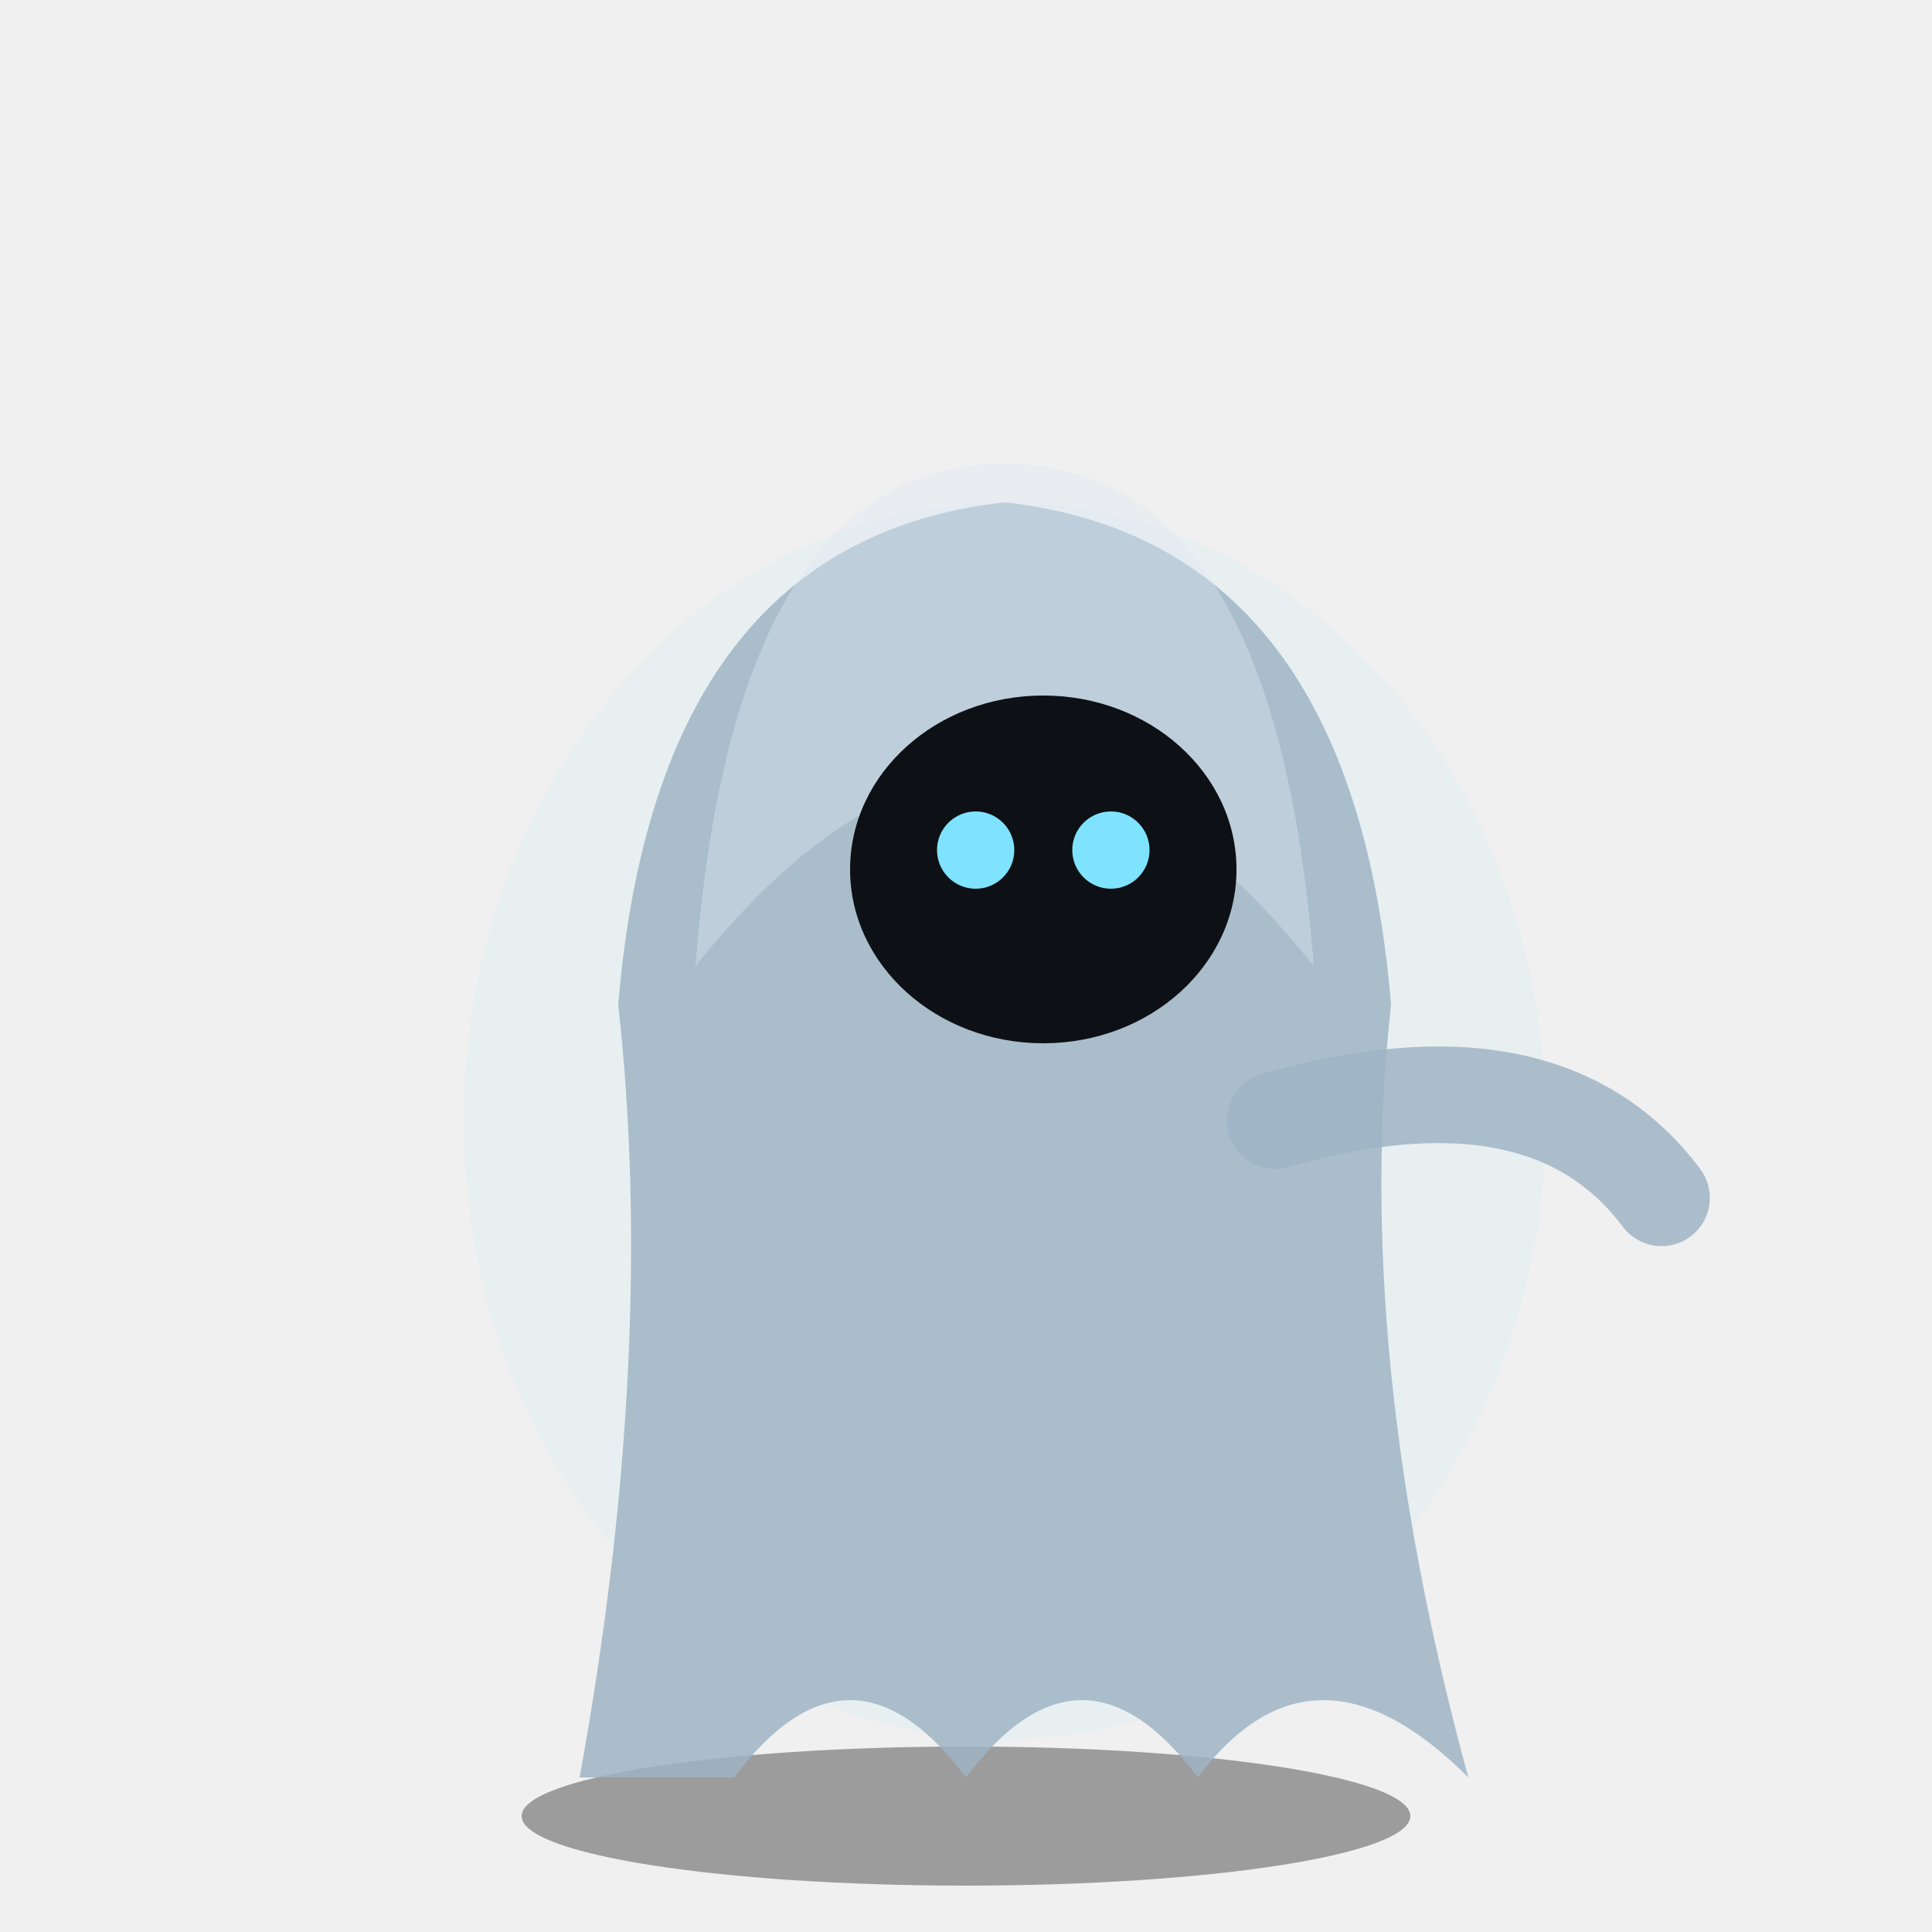
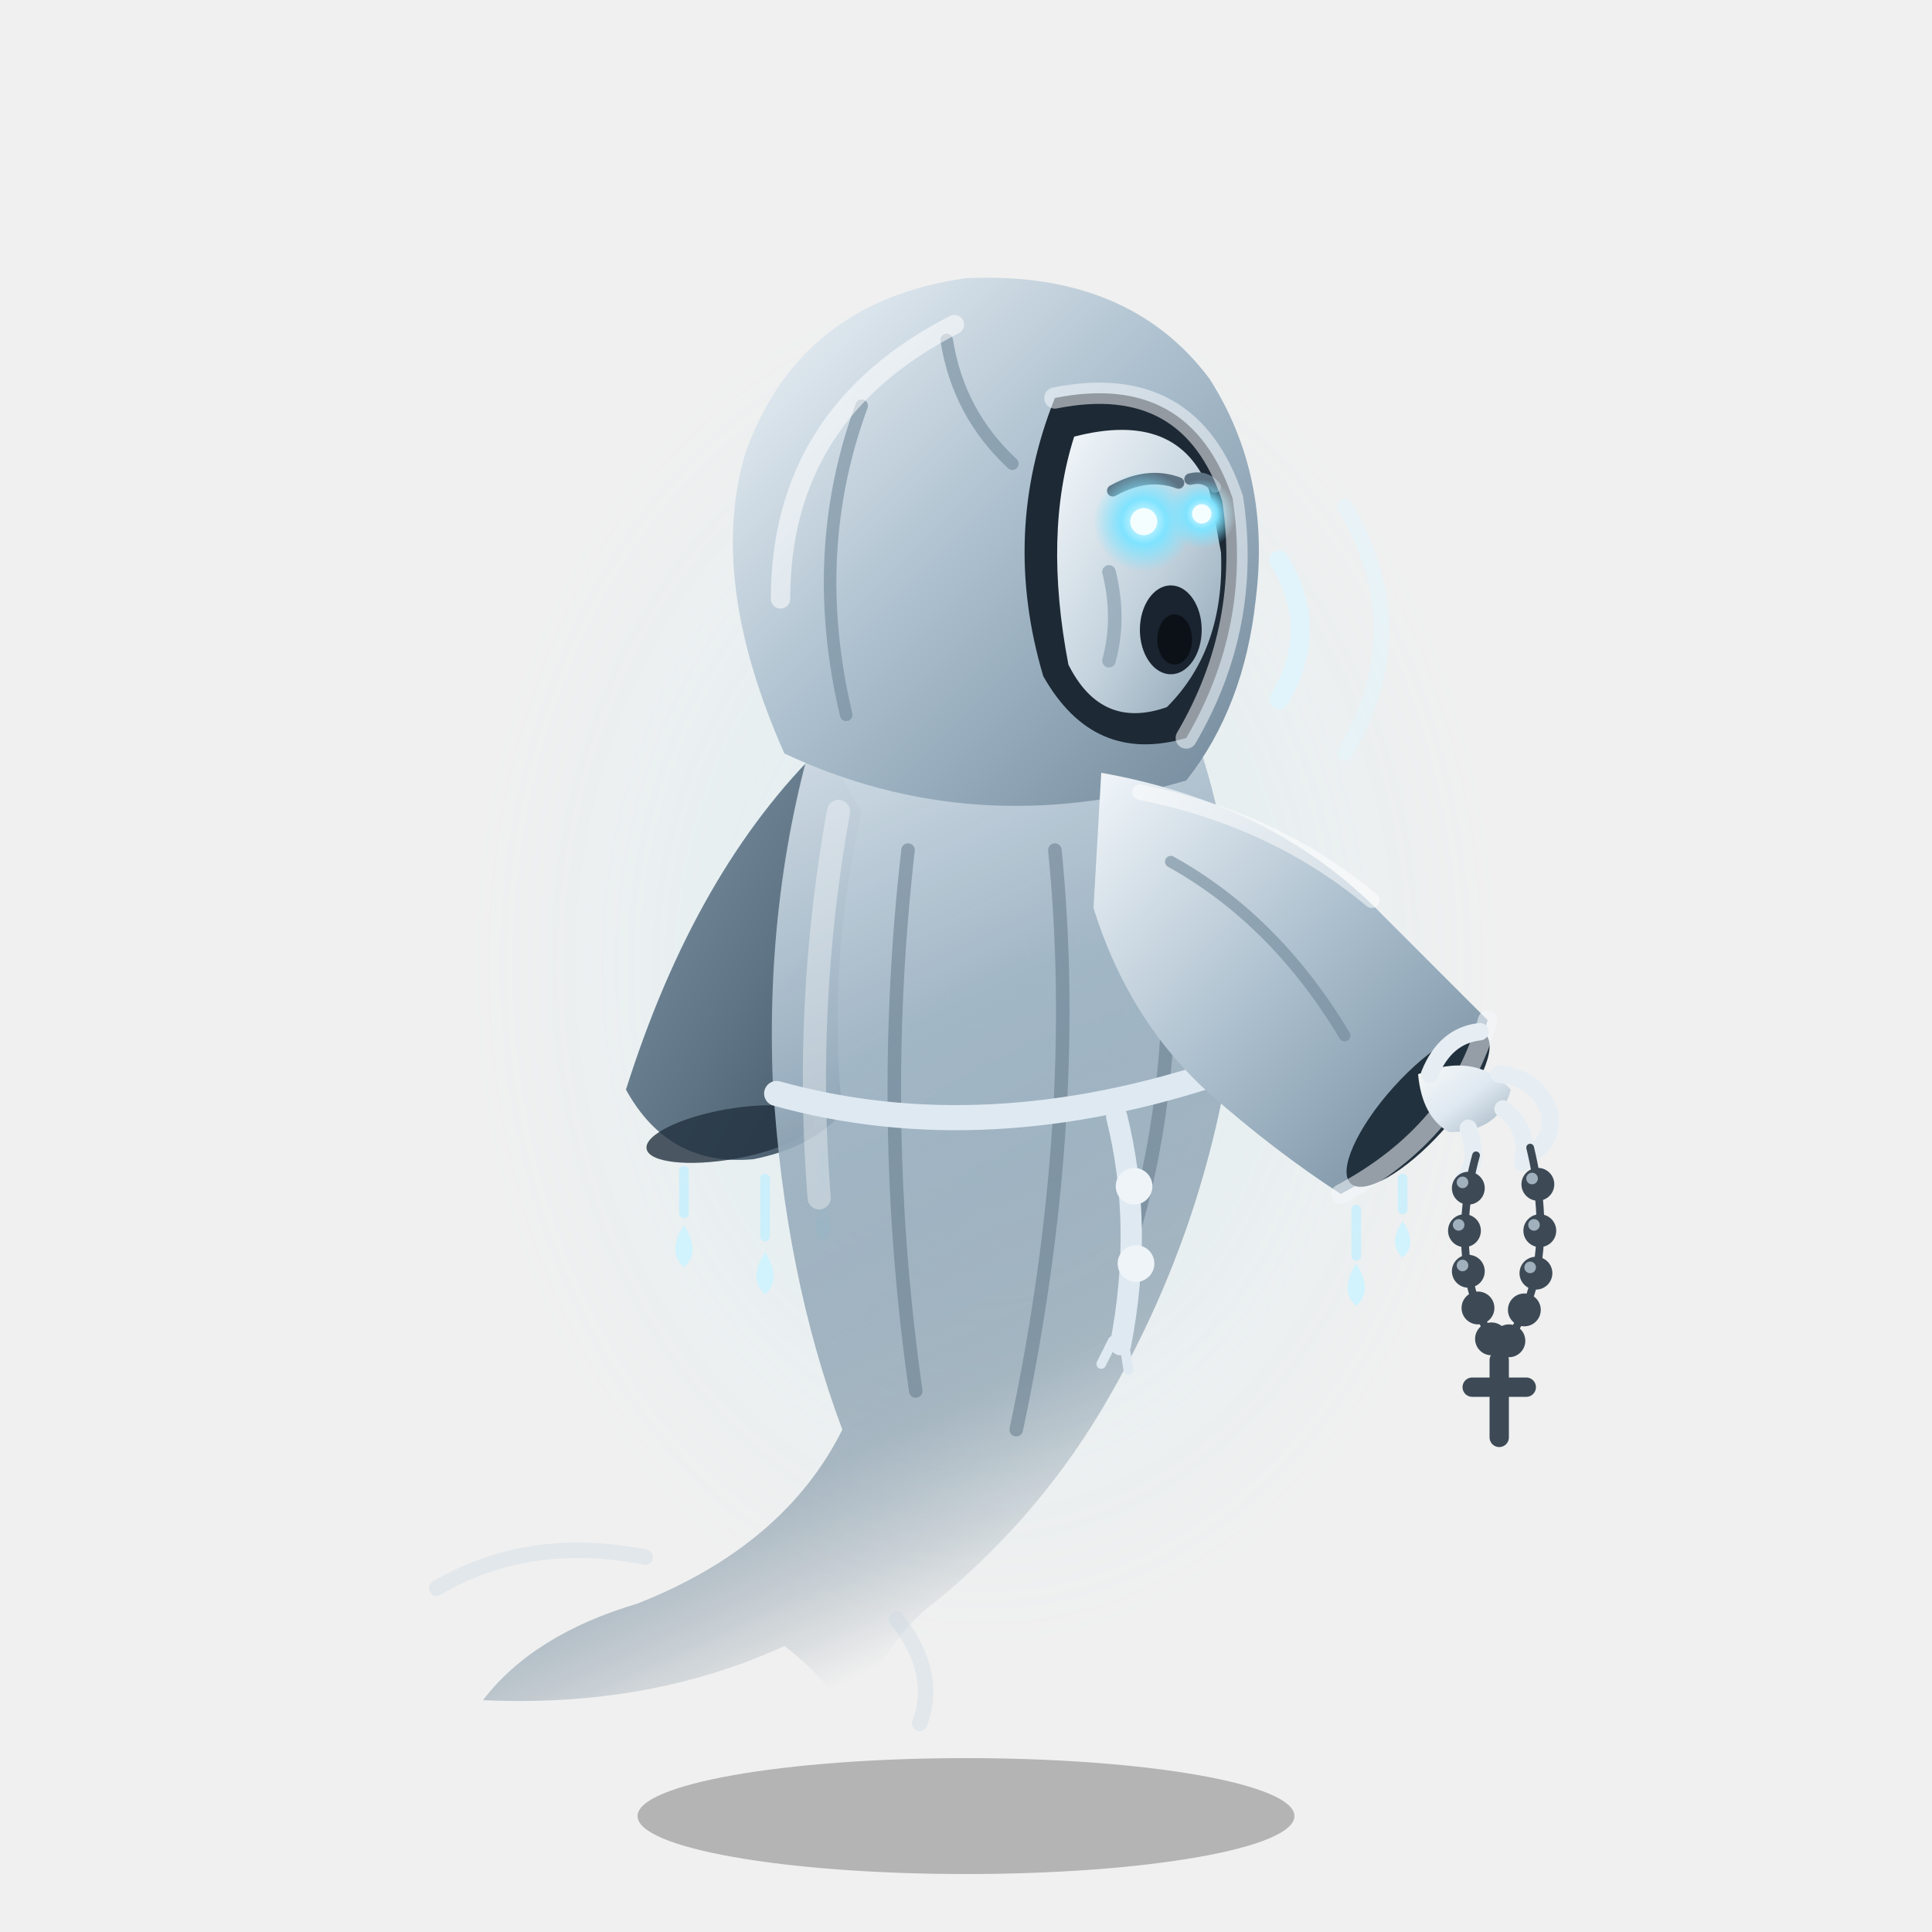
<svg xmlns="http://www.w3.org/2000/svg" viewBox="0 0 100 100" width="512" height="512">
-   <ellipse cx="50" cy="94" rx="23" ry="3.6" fill="#000" opacity=".35" />
-   <ellipse cx="52" cy="58" rx="28" ry="32" fill="#7fe3ff" opacity=".08" />
-   <path d="M30 92 Q34 70 32 52 Q34 28 52 26 Q70 28 72 52 Q70 70 76 92 Q68 84 62 92 Q56 84 50 92 Q44 84 38 92 Z" fill="#9fb4c4" opacity=".85" />
-   <path d="M36 50 Q38 24 52 24 Q66 24 68 50 Q60 40 52 40 Q44 40 36 50 Z" fill="#dfe9f2" opacity=".4" />
-   <ellipse cx="54" cy="45" rx="10" ry="9" fill="#0d1014" />
-   <circle cx="50.5" cy="44" r="2" fill="#7fe3ff" />
-   <circle cx="57.5" cy="44" r="2" fill="#7fe3ff" />
-   <path d="M66 58 Q80 54 86 62" stroke="#9fb4c4" stroke-width="5" fill="none" stroke-linecap="round" opacity=".85" />
+   <defs>
+     <linearGradient id="ww-robe" x1="0" y1="0" x2=".35" y2="1">
+       <stop offset="0" stop-color="#eaf1f7" />
+       <stop offset=".45" stop-color="#9fb4c4" stop-opacity=".95" />
+       <stop offset=".8" stop-color="#7890a2" stop-opacity=".6" />
+       <stop offset="1" stop-color="#5d7383" stop-opacity="0" />
+     </linearGradient>
+     <linearGradient id="ww-robeD" x1="0" y1="0" x2="1" y2="1">
+       <stop offset="0" stop-color="#7f95a6" />
+       <stop offset=".55" stop-color="#5f7586" />
+       <stop offset="1" stop-color="#405261" />
+     </linearGradient>
+     <linearGradient id="ww-hood" x1="0" y1="0" x2="1" y2="1">
+       <stop offset="0" stop-color="#f1f6fa" />
+       <stop offset=".5" stop-color="#a9bdcc" />
+       <stop offset="1" stop-color="#71889a" />
+     </linearGradient>
+     <linearGradient id="ww-face" x1="0" y1="0" x2="1" y2="1">
+       <stop offset="0" stop-color="#f4f8fb" />
+       <stop offset=".55" stop-color="#c3d2dd" />
+       <stop offset="1" stop-color="#8ba1b1" />
+     </linearGradient>
+     <linearGradient id="ww-bone" x1="0" y1="0" x2="1" y2="1">
+       <stop offset="0" stop-color="#f6f8f6" />
+       <stop offset=".5" stop-color="#dfe9f2" />
+       <stop offset="1" stop-color="#a3b3bf" />
+     </linearGradient>
+     <radialGradient id="ww-eye" cx=".5" cy=".5" r=".5">
+       <stop offset="0" stop-color="#f0feff" />
+       <stop offset=".45" stop-color="#7fe3ff" />
+       <stop offset="1" stop-color="#7fe3ff" stop-opacity="0" />
+     </radialGradient>
+     <radialGradient id="ww-aura" cx=".5" cy=".5" r=".5">
+       <stop offset="0" stop-color="#7fe3ff" stop-opacity=".16" />
+       <stop offset="1" stop-color="#7fe3ff" stop-opacity="0" />
+     </radialGradient>
+   </defs>
+   <ellipse cx="50" cy="94" rx="17" ry="3" fill="#000" opacity=".25" />
+   <ellipse cx="51" cy="50" rx="27" ry="35" fill="url(#ww-aura)" />
+   <g stroke-linejoin="round" stroke-linecap="round">
+     <path d="M42.6 38.6 Q36 45 32.4 56.4 Q34.6 60.4 39 60 Q42 59.4 43.6 57.6 Q42.8 50 44.6 42 Z" fill="url(#ww-robeD)" />
+     <ellipse cx="37.8" cy="58.7" rx="4.4" ry="1.3" transform="rotate(-10 37.8 58.7)" fill="#22313e" opacity=".8" />
+     <path d="M35.4 60.6 v2.2 M39.6 61 v3 M42.6 59.8 v1.8" stroke="#bfefff" stroke-width=".5" opacity=".7" />
+     <g fill="#cdf3ff" opacity=".85">
+       <path d="M35.4 63.4 Q36.3 64.8 35.4 65.6 Q34.5 64.8 35.4 63.4 Z" />
+       <path d="M39.6 64.8 Q40.5 66.2 39.6 67 Q38.7 66.2 39.6 64.8 Z" />
+       <path d="M42.6 62.4 Q43.4 63.6 42.6 64.3 Q41.8 63.6 42.6 62.4 Z" />
+     </g>
+     <path d="M42.4 37 Q39.6 46 40 56 Q40.6 66 43.6 74 Q40.6 80 33 83 Q27.6 84.6 25 88 Q33.6 88.4 40.6 85.2 Q43 87 44.4 89.6 Q45 86 47.8 83.4 Q53.4 79 57 73 Q62 64.6 63.6 55 Q64.6 46 62 38.4 Z" fill="url(#ww-robe)" />
+     <path d="M47 44 Q45.4 58 47.4 72 M54.6 44 Q56 58 52.6 74 M60.4 46 Q61 56 58.6 64" stroke="#5f7586" stroke-width=".7" fill="none" opacity=".5" />
+     <path d="M43.4 42 Q41.6 52 42.4 62" stroke="#fff" stroke-width="1.2" fill="none" opacity=".35" />
+     <path d="M33.4 80.6 Q27.4 79.4 22.6 82.2 M46.4 83.8 Q48.6 86.6 47.6 89.2" stroke="#c9d8e3" stroke-width=".8" fill="none" opacity=".35" />
+     <path d="M40.2 56.6 Q51 59.6 63.4 55.4" stroke="#dfe9f2" stroke-width="1.3" fill="none" />
+     <path d="M57.8 57.8 Q59.2 63.4 58 69.6" stroke="#dfe9f2" stroke-width="1.1" fill="none" />
+     <circle cx="58.7" cy="61.4" r=".95" fill="#eef4f8" />
+     <circle cx="58.8" cy="65.4" r=".95" fill="#eef4f8" />
+     <path d="M57.6 69.4 l-.6 1.2 M58.2 69.6 l.2 1.3" stroke="#dfe9f2" stroke-width=".5" />
+     <path d="M40.6 39 Q36.6 30 38.6 23.4 Q41.4 15.6 50 14.4 Q58.4 14 62.6 19.6 Q65.8 24.6 65 31 Q64.4 36.6 61.4 40.4 Q50.4 43.6 40.6 39 Z" fill="url(#ww-hood)" />
+     <path d="M44.6 21 Q41.8 28.6 43.8 37 M49 17.6 Q49.6 21.4 52.4 24" stroke="#71889a" stroke-width=".65" fill="none" opacity=".6" />
+     <path d="M40.4 31 Q40.4 21.4 49.4 16.8" stroke="#fff" stroke-width="1" fill="none" opacity=".55" />
+     <path d="M54.6 20.6 Q61.6 19.2 63.8 25.8 Q64.8 32.4 61.4 38.2 Q56.6 39.6 54 35 Q51.8 27.6 54.6 20.6 Z" fill="#1d2935" />
+     <path d="M55.6 22.6 Q61 21.2 62.6 25.4 L63.2 28.6 Q63.4 33.6 60.4 36.6 Q57 37.8 55.3 34.4 Q54 27.6 55.6 22.6 Z" fill="url(#ww-face)" />
+     <path d="M57.4 29.6 Q58 32 57.4 34.2" stroke="#8ba1b1" stroke-width=".7" fill="none" opacity=".7" />
+     <path d="M57.6 25.4 Q59.4 24.4 61 25 M61.6 24.8 Q62.4 24.6 62.9 25.2" stroke="#5d7383" stroke-width=".6" fill="none" />
+     <ellipse cx="60.6" cy="32.6" rx="1.6" ry="2.3" fill="#1a2430" />
+     <ellipse cx="60.8" cy="33.1" rx=".9" ry="1.3" fill="#0b1117" />
+     <circle cx="59.2" cy="27" r="2.6" fill="url(#ww-eye)" />
+     <circle cx="62.2" cy="26.6" r="1.8" fill="url(#ww-eye)" />
+     <circle cx="59.2" cy="27" r=".7" fill="#f4feff" />
+     <circle cx="62.2" cy="26.6" r=".5" fill="#f4feff" />
+     <path d="M54.6 20.6 Q61.6 19.2 63.8 25.8 Q64.8 32.4 61.4 38.2" stroke="#f4f8fb" stroke-width="1.1" fill="none" opacity=".55" />
+     <path d="M66.2 29 Q68.4 32.6 66.2 36.2" stroke="#dff6ff" stroke-width="1" fill="none" opacity=".75" />
+     <path d="M69.6 26.2 Q73.4 32.6 69.6 39" stroke="#dff6ff" stroke-width=".8" fill="none" opacity=".45" />
+     <path d="M57 40 Q66 41.6 71.6 47.4 Q74.6 50.4 77 52.8 Q75.4 58.6 69.4 61.8 Q66 59.6 62.6 56.6 Q58.4 52.8 56.6 47 Z" fill="url(#ww-hood)" />
+     <path d="M60.6 44.6 Q66 47.6 69.6 53.6" stroke="#71889a" stroke-width=".6" fill="none" opacity=".6" />
+     <path d="M59 41 Q66 42.4 71 46.6" stroke="#fff" stroke-width=".8" fill="none" opacity=".5" />
+     <ellipse cx="73.4" cy="57.4" rx="1.7" ry="5.2" transform="rotate(42 73.4 57.4)" fill="#22313e" />
+     <path d="M77 52.8 Q75.4 58.6 69.4 61.8" stroke="#f4f8fb" stroke-width="1" fill="none" opacity=".55" />
+     <path d="M70.2 62.6 v2.4 M72.6 61 v1.6" stroke="#bfefff" stroke-width=".5" opacity=".7" />
+     <g fill="#cdf3ff" opacity=".85">
+       <path d="M70.2 65.4 Q71.1 66.8 70.2 67.6 Q69.3 66.8 70.2 65.4 Z" />
+       <path d="M72.6 63.2 Q73.4 64.4 72.6 65.1 Q71.8 64.4 72.6 63.2 Z" />
+     </g>
+     <path d="M73.4 55.6 Q76.4 54.4 78.2 56.4 Q77.6 58.6 75 58.6 Q73.6 57.8 73.4 55.6 Z" fill="url(#ww-bone)" />
+     <path d="M77.6 55.6 Q79.6 55.8 80.2 57.6 Q80.4 59 79.4 59.6 M77.8 57.4 Q79.2 58.4 78.8 60.2 M76 58.4 Q76.6 60 75.8 61 M74 55.6 Q74.8 53.6 76.6 53.4" stroke="#e6eef4" stroke-width=".9" fill="none" />
+     <path d="M79.2 59.4 Q80.8 66 77.6 70 Q74.8 65.6 76.4 59.8" stroke="#3d4a56" stroke-width=".4" fill="none" />
+     <g fill="#3d4a56">
+       <circle cx="79.6" cy="61.3" r=".85" />
+       <circle cx="79.7" cy="63.7" r=".85" />
+       <circle cx="79.5" cy="65.9" r=".85" />
+       <circle cx="78.9" cy="67.8" r=".85" />
+       <circle cx="78.1" cy="69.4" r=".85" />
+       <circle cx="76" cy="61.5" r=".85" />
+       <circle cx="75.8" cy="63.7" r=".85" />
+       <circle cx="76" cy="65.8" r=".85" />
+       <circle cx="76.5" cy="67.7" r=".85" />
+       <circle cx="77.2" cy="69.3" r=".85" />
+     </g>
+     <g fill="#b9c9d6" opacity=".8">
+       <circle cx="79.3" cy="61" r=".3" />
+       <circle cx="79.4" cy="63.4" r=".3" />
+       <circle cx="79.2" cy="65.6" r=".3" />
+       <circle cx="75.7" cy="61.2" r=".3" />
+       <circle cx="75.5" cy="63.4" r=".3" />
+       <circle cx="75.7" cy="65.5" r=".3" />
+     </g>
+     <path d="M77.6 70.4 v4 M76.2 71.8 h2.8" stroke="#3d4a56" stroke-width="1" />
+   </g>
</svg>
